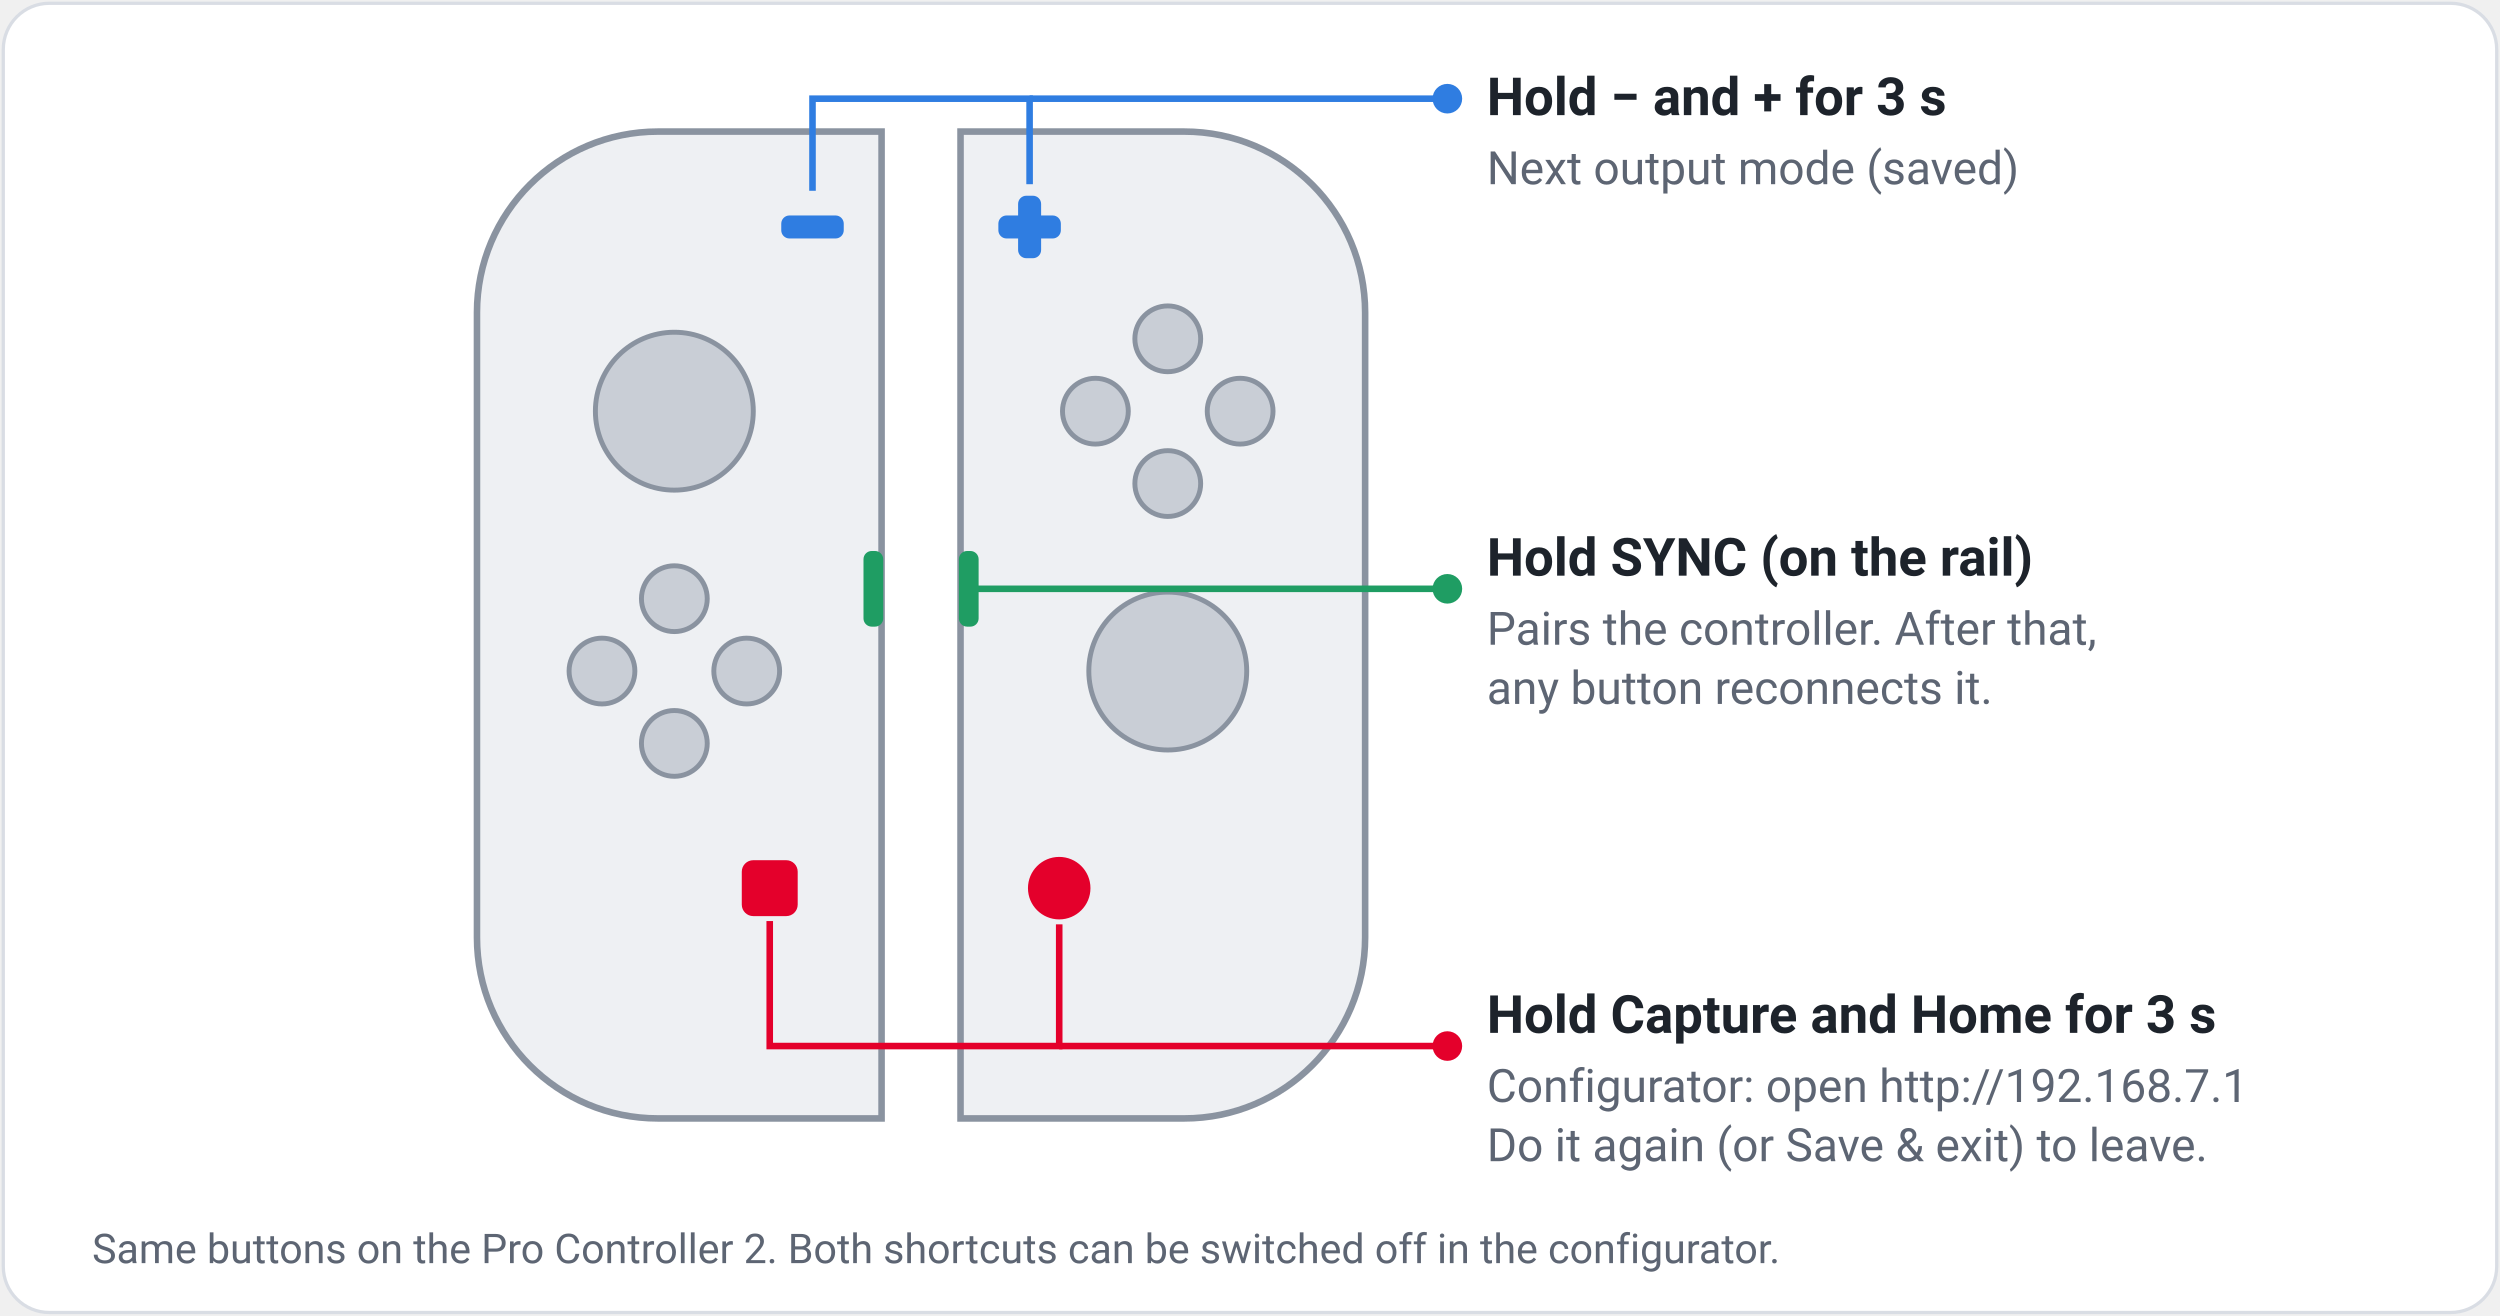
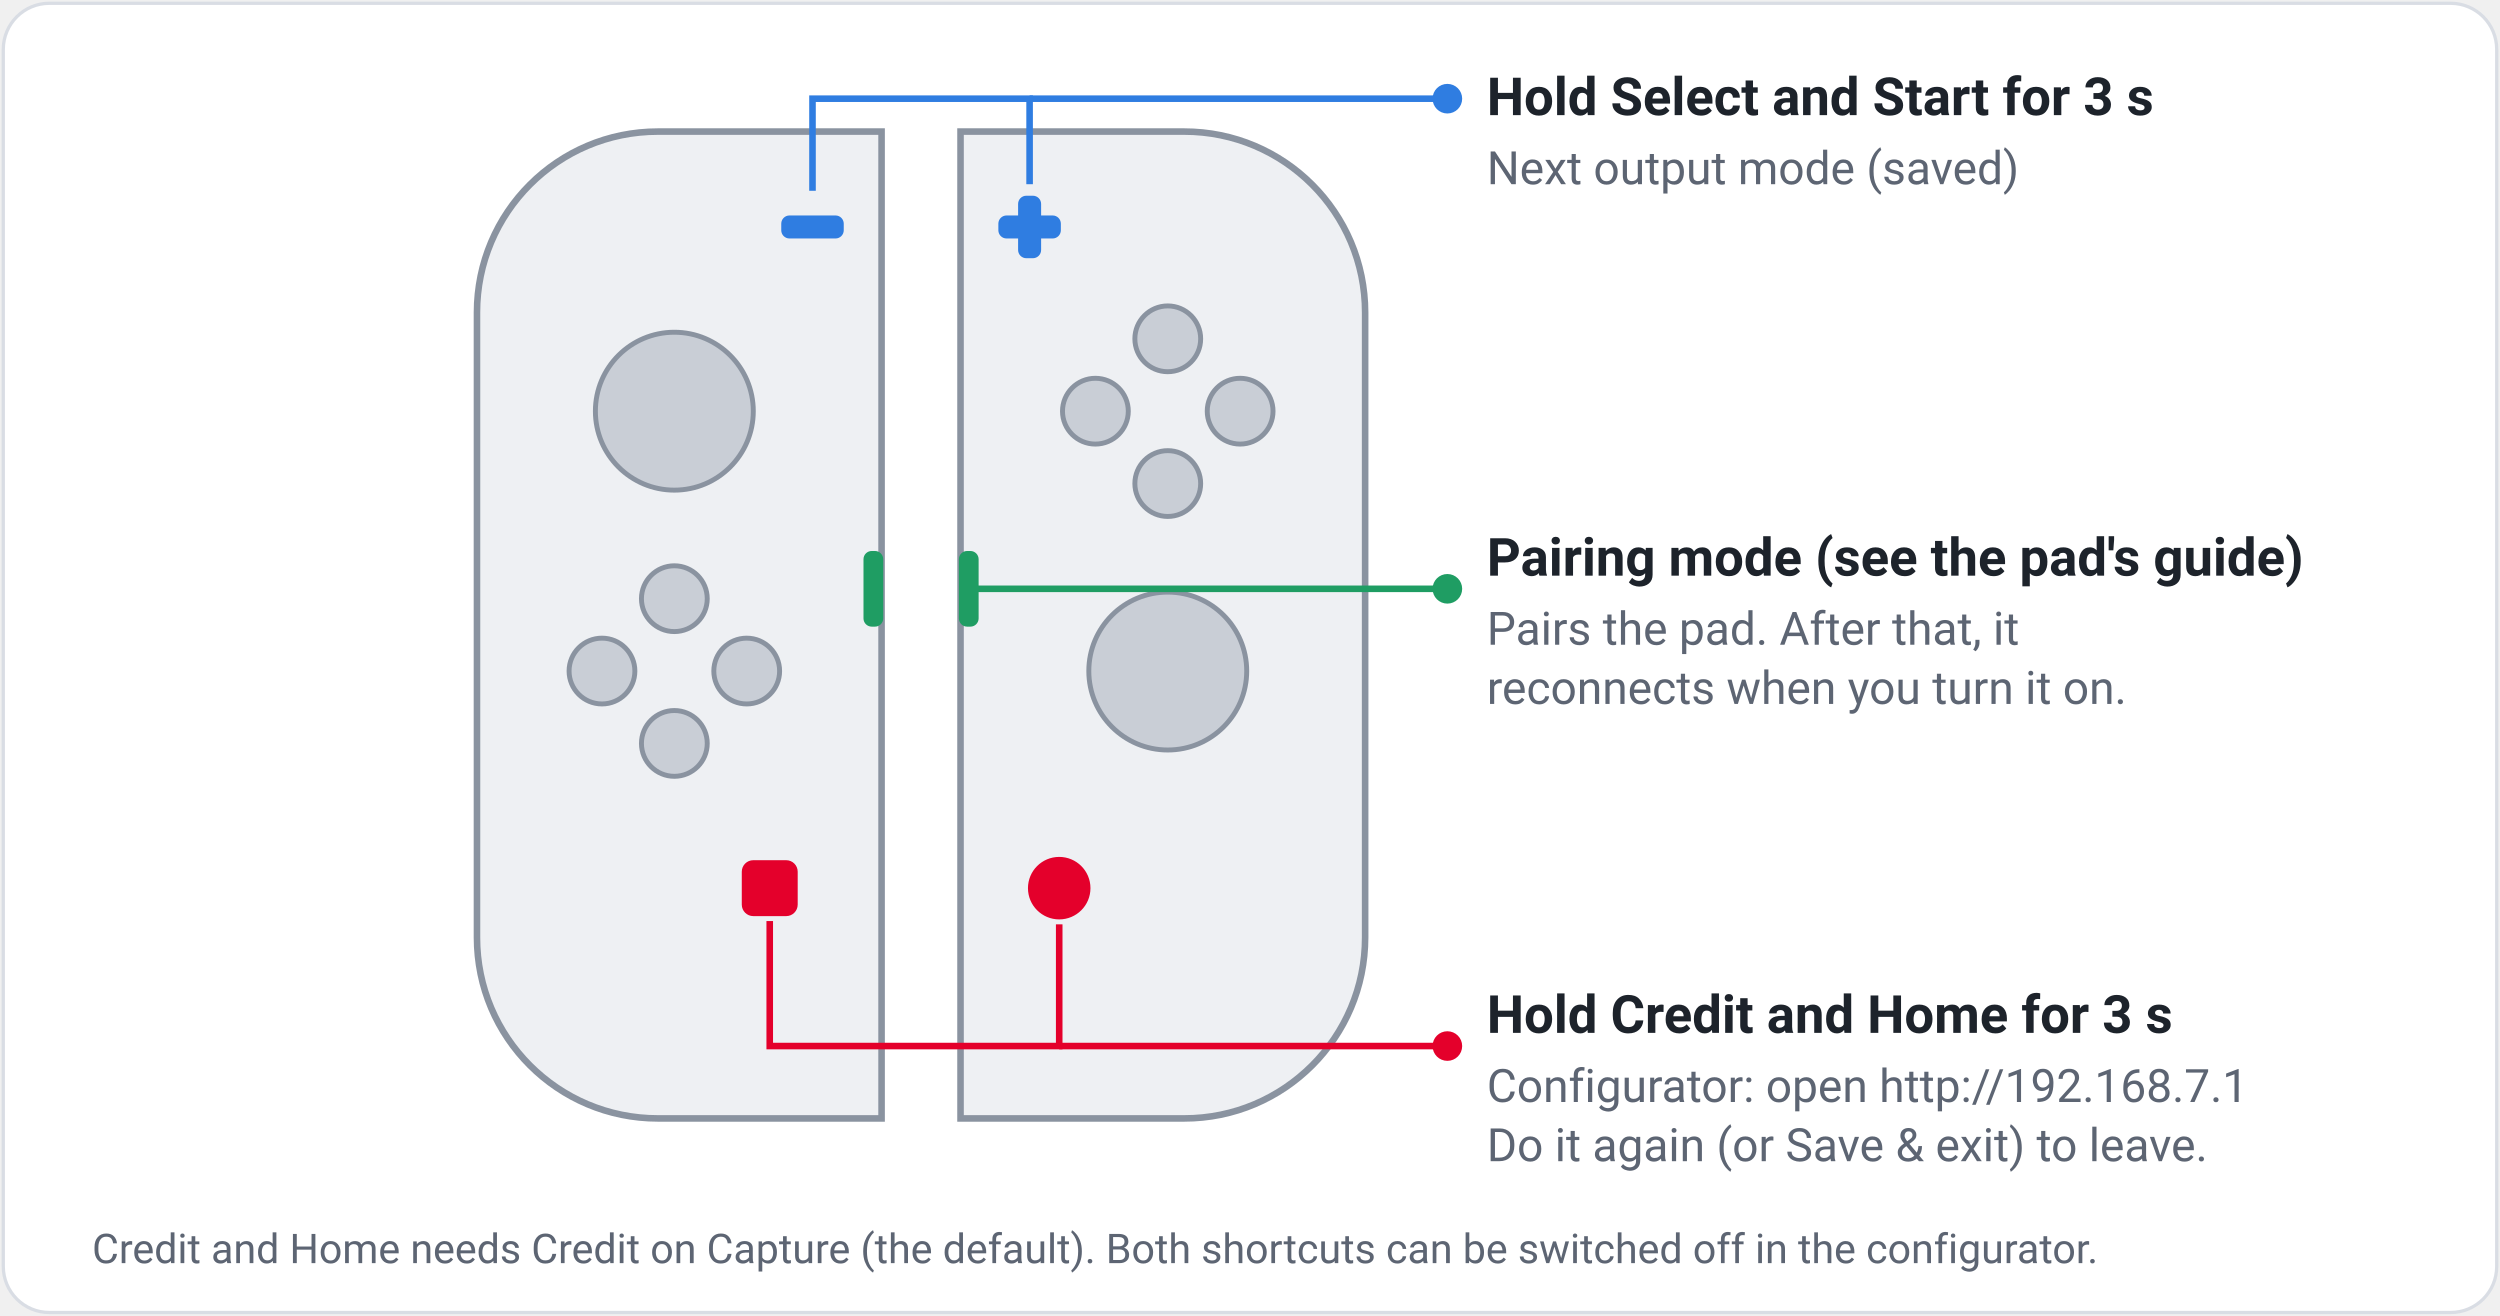
<svg xmlns="http://www.w3.org/2000/svg" viewBox="0 0 760 400" width="760" height="400" font-family="system-ui, -apple-system, Segoe UI, Roboto, sans-serif" role="img" aria-label="Controller shortcuts: hold minus and plus for 3 seconds for the next output mode; hold Capture and Home for 3 seconds for the configurator; hold SYNC to pair">
  <style>
    .jc-card { fill: #ffffff; stroke: #d9dde4; }
    .jc-body { fill: #eef0f3; stroke: #8a93a0; stroke-width: 2; }
    .jc-btn { fill: #c9ced6; stroke: #8a93a0; stroke-width: 1.5; }
    .jc-ink { fill: #1d232b; }
    .jc-muted { fill: #5d6573; }
    .jc-mode { fill: #2f7de1; stroke: #2f7de1; }
    .jc-cfg { fill: #e4002b; stroke: #e4002b; }
    .jc-sync { fill: #1f9d63; stroke: #1f9d63; }
    .jc-l-mode, .jc-l-cfg, .jc-l-sync { fill: none; stroke-width: 2; }
    .jc-l-mode { stroke: #2f7de1; } .jc-l-cfg { stroke: #e4002b; } .jc-l-sync { stroke: #1f9d63; }
    @media (prefers-color-scheme: dark) {
      .jc-card { fill: #171b21; stroke: #2a3039; }
      .jc-body { fill: #232933; stroke: #6b7482; }
      .jc-btn { fill: #3a424e; stroke: #6b7482; }
      .jc-ink { fill: #e8ebf0; }
      .jc-muted { fill: #98a1ae; }
      .jc-mode { fill: #4ea3ff; stroke: #4ea3ff; }
      .jc-cfg { fill: #ff3b52; stroke: #ff3b52; }
      .jc-sync { fill: #4cc38a; stroke: #4cc38a; }
      .jc-l-mode { stroke: #4ea3ff; } .jc-l-cfg { stroke: #ff3b52; } .jc-l-sync { stroke: #4cc38a; }
    }
  </style>
  <rect class="jc-card" x="1" y="1" width="758" height="398" rx="14" />
  <path class="jc-body" d="M268 40 H200 A55 55 0 0 0 145 95 V285 A55 55 0 0 0 200 340 H268 Z" />
  <path class="jc-body" d="M292 40 H360 A55 55 0 0 1 415 95 V285 A55 55 0 0 1 360 340 H292 Z" />
  <rect class="jc-mode" x="238" y="66" width="18" height="6" rx="2" />
  <circle class="jc-btn" cx="205" cy="125" r="24" />
  <circle class="jc-btn" cx="205" cy="182" r="10" />
  <circle class="jc-btn" cx="205" cy="226" r="10" />
  <circle class="jc-btn" cx="183" cy="204" r="10" />
  <circle class="jc-btn" cx="227" cy="204" r="10" />
  <rect class="jc-cfg" x="226" y="262" width="16" height="16" rx="3" />
  <rect class="jc-mode" x="304" y="66" width="18" height="6" rx="2" />
  <rect class="jc-mode" x="310" y="60" width="6" height="18" rx="2" />
  <circle class="jc-btn" cx="355" cy="103" r="10" />
  <circle class="jc-btn" cx="355" cy="147" r="10" />
  <circle class="jc-btn" cx="333" cy="125" r="10" />
  <circle class="jc-btn" cx="377" cy="125" r="10" />
  <circle class="jc-btn" cx="355" cy="204" r="24" />
  <circle class="jc-cfg" cx="322" cy="270" r="9" />
  <rect class="jc-sync" x="263" y="168" width="5" height="22" rx="2" />
  <rect class="jc-sync" x="292" y="168" width="5" height="22" rx="2" />
  <path class="jc-l-mode" d="M247 58 V30 H313 V56" />
  <path class="jc-l-mode" d="M313 30 H440" />
  <circle class="jc-mode" cx="440" cy="30" r="4" />
-   <text class="jc-ink" x="452" y="35" font-size="16" font-weight="700">Hold − and + for 3 s</text>
+   <text class="jc-ink" x="452" y="35" font-size="16" font-weight="700">Hold Select and Start for 3 s</text>
  <text class="jc-muted" x="452" y="56" font-size="14">Next output mode (saved)</text>
  <path class="jc-l-sync" d="M297 179 H440" />
  <circle class="jc-sync" cx="440" cy="179" r="4" />
-   <text class="jc-ink" x="452" y="175" font-size="16" font-weight="700">Hold SYNC (on the rail)</text>
-   <text class="jc-muted" x="452" y="196" font-size="14">Pairs the controller. After that,</text>
-   <text class="jc-muted" x="452" y="214" font-size="14">any button reconnects it.</text>
+   <text class="jc-ink" x="452" y="175" font-size="16" font-weight="700">Pairing mode (see the pad's guide)</text>
+   <text class="jc-muted" x="452" y="196" font-size="14">Pairs the pad. After that, it</text>
+   <text class="jc-muted" x="452" y="214" font-size="14">reconnects when you turn it on.</text>
  <path class="jc-l-cfg" d="M234 280 V318 H322 V281" />
  <path class="jc-l-cfg" d="M322 318 H440" />
  <circle class="jc-cfg" cx="440" cy="318" r="4" />
-   <text class="jc-ink" x="452" y="314" font-size="16" font-weight="700">Hold Capture and Home for 3 s</text>
+   <text class="jc-ink" x="452" y="314" font-size="16" font-weight="700">Hold Credit and Home for 3 s</text>
  <text class="jc-muted" x="452" y="335" font-size="14">Configurator: open http://192.168.7.1</text>
  <text class="jc-muted" x="452" y="353" font-size="14">Do it again (or Save &amp; exit) to leave.</text>
-   <text class="jc-muted" x="28" y="384" font-size="12.5">Same buttons on the Pro Controller 2. Both shortcuts can be switched off in the configurator.</text>
+   <text class="jc-muted" x="28" y="384" font-size="12.5">Credit and Home needs Credit on Capture (the default). Both shortcuts can be switched off in the configurator.</text>
</svg>
